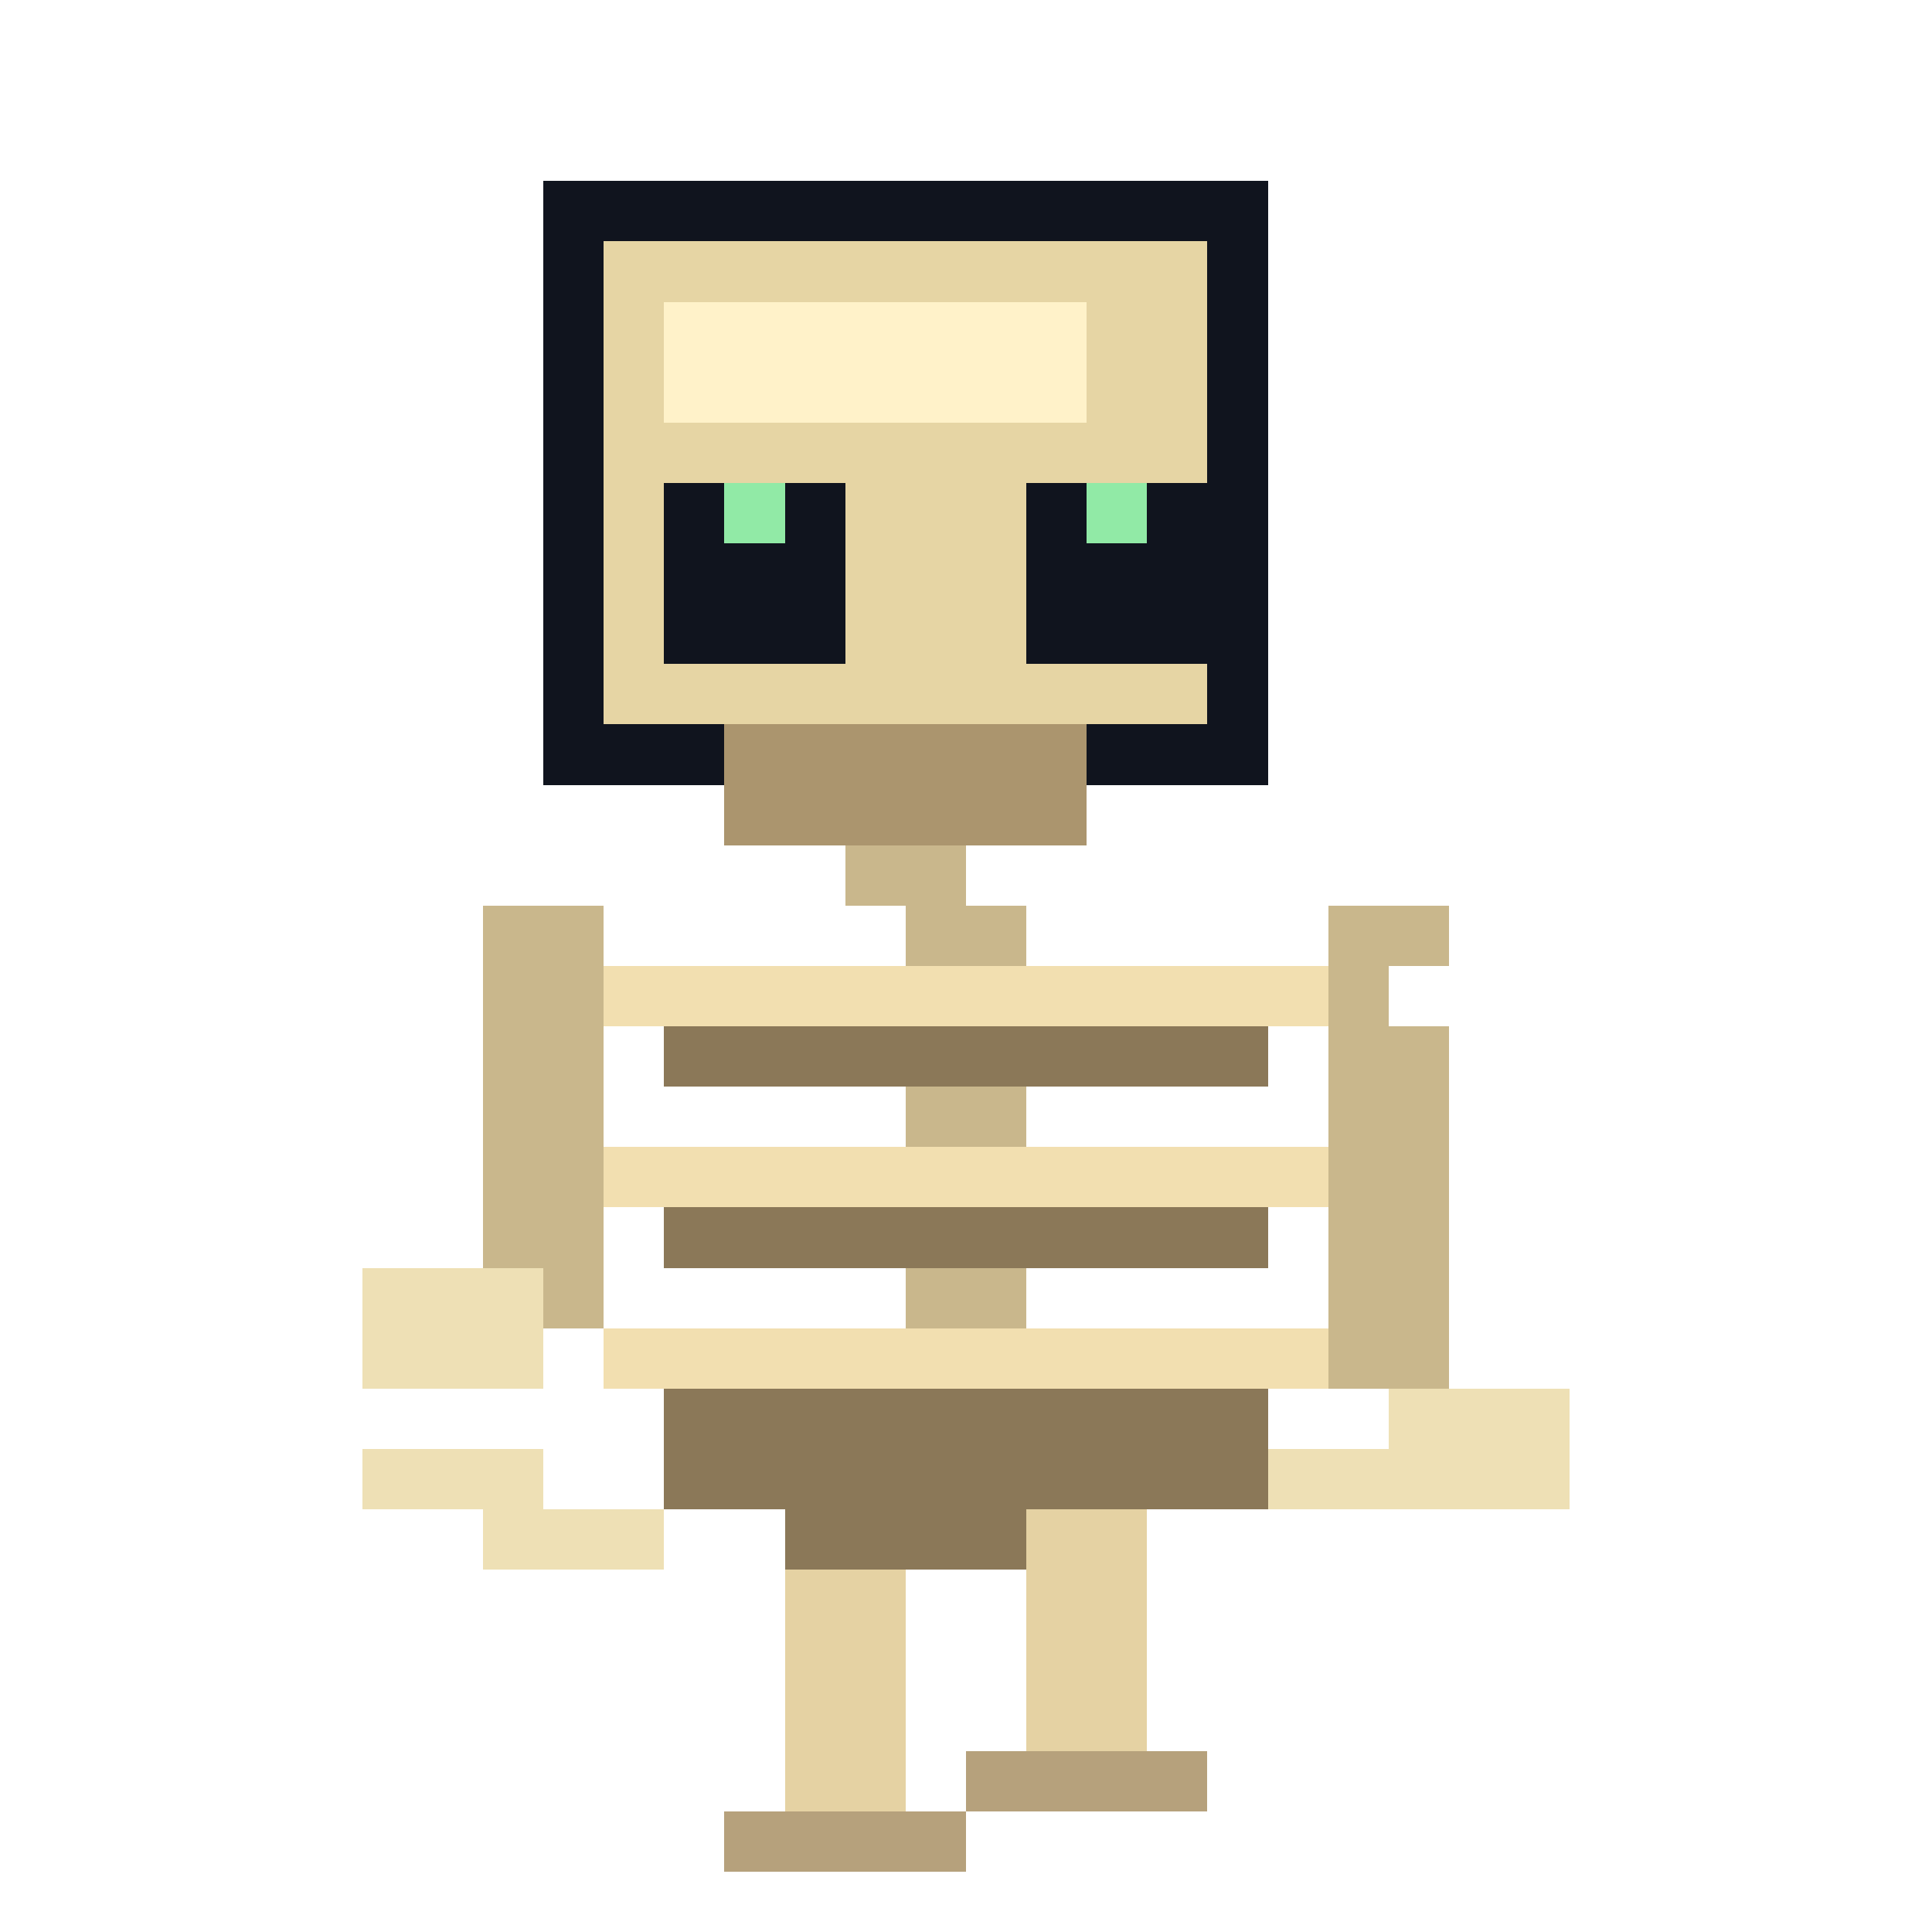
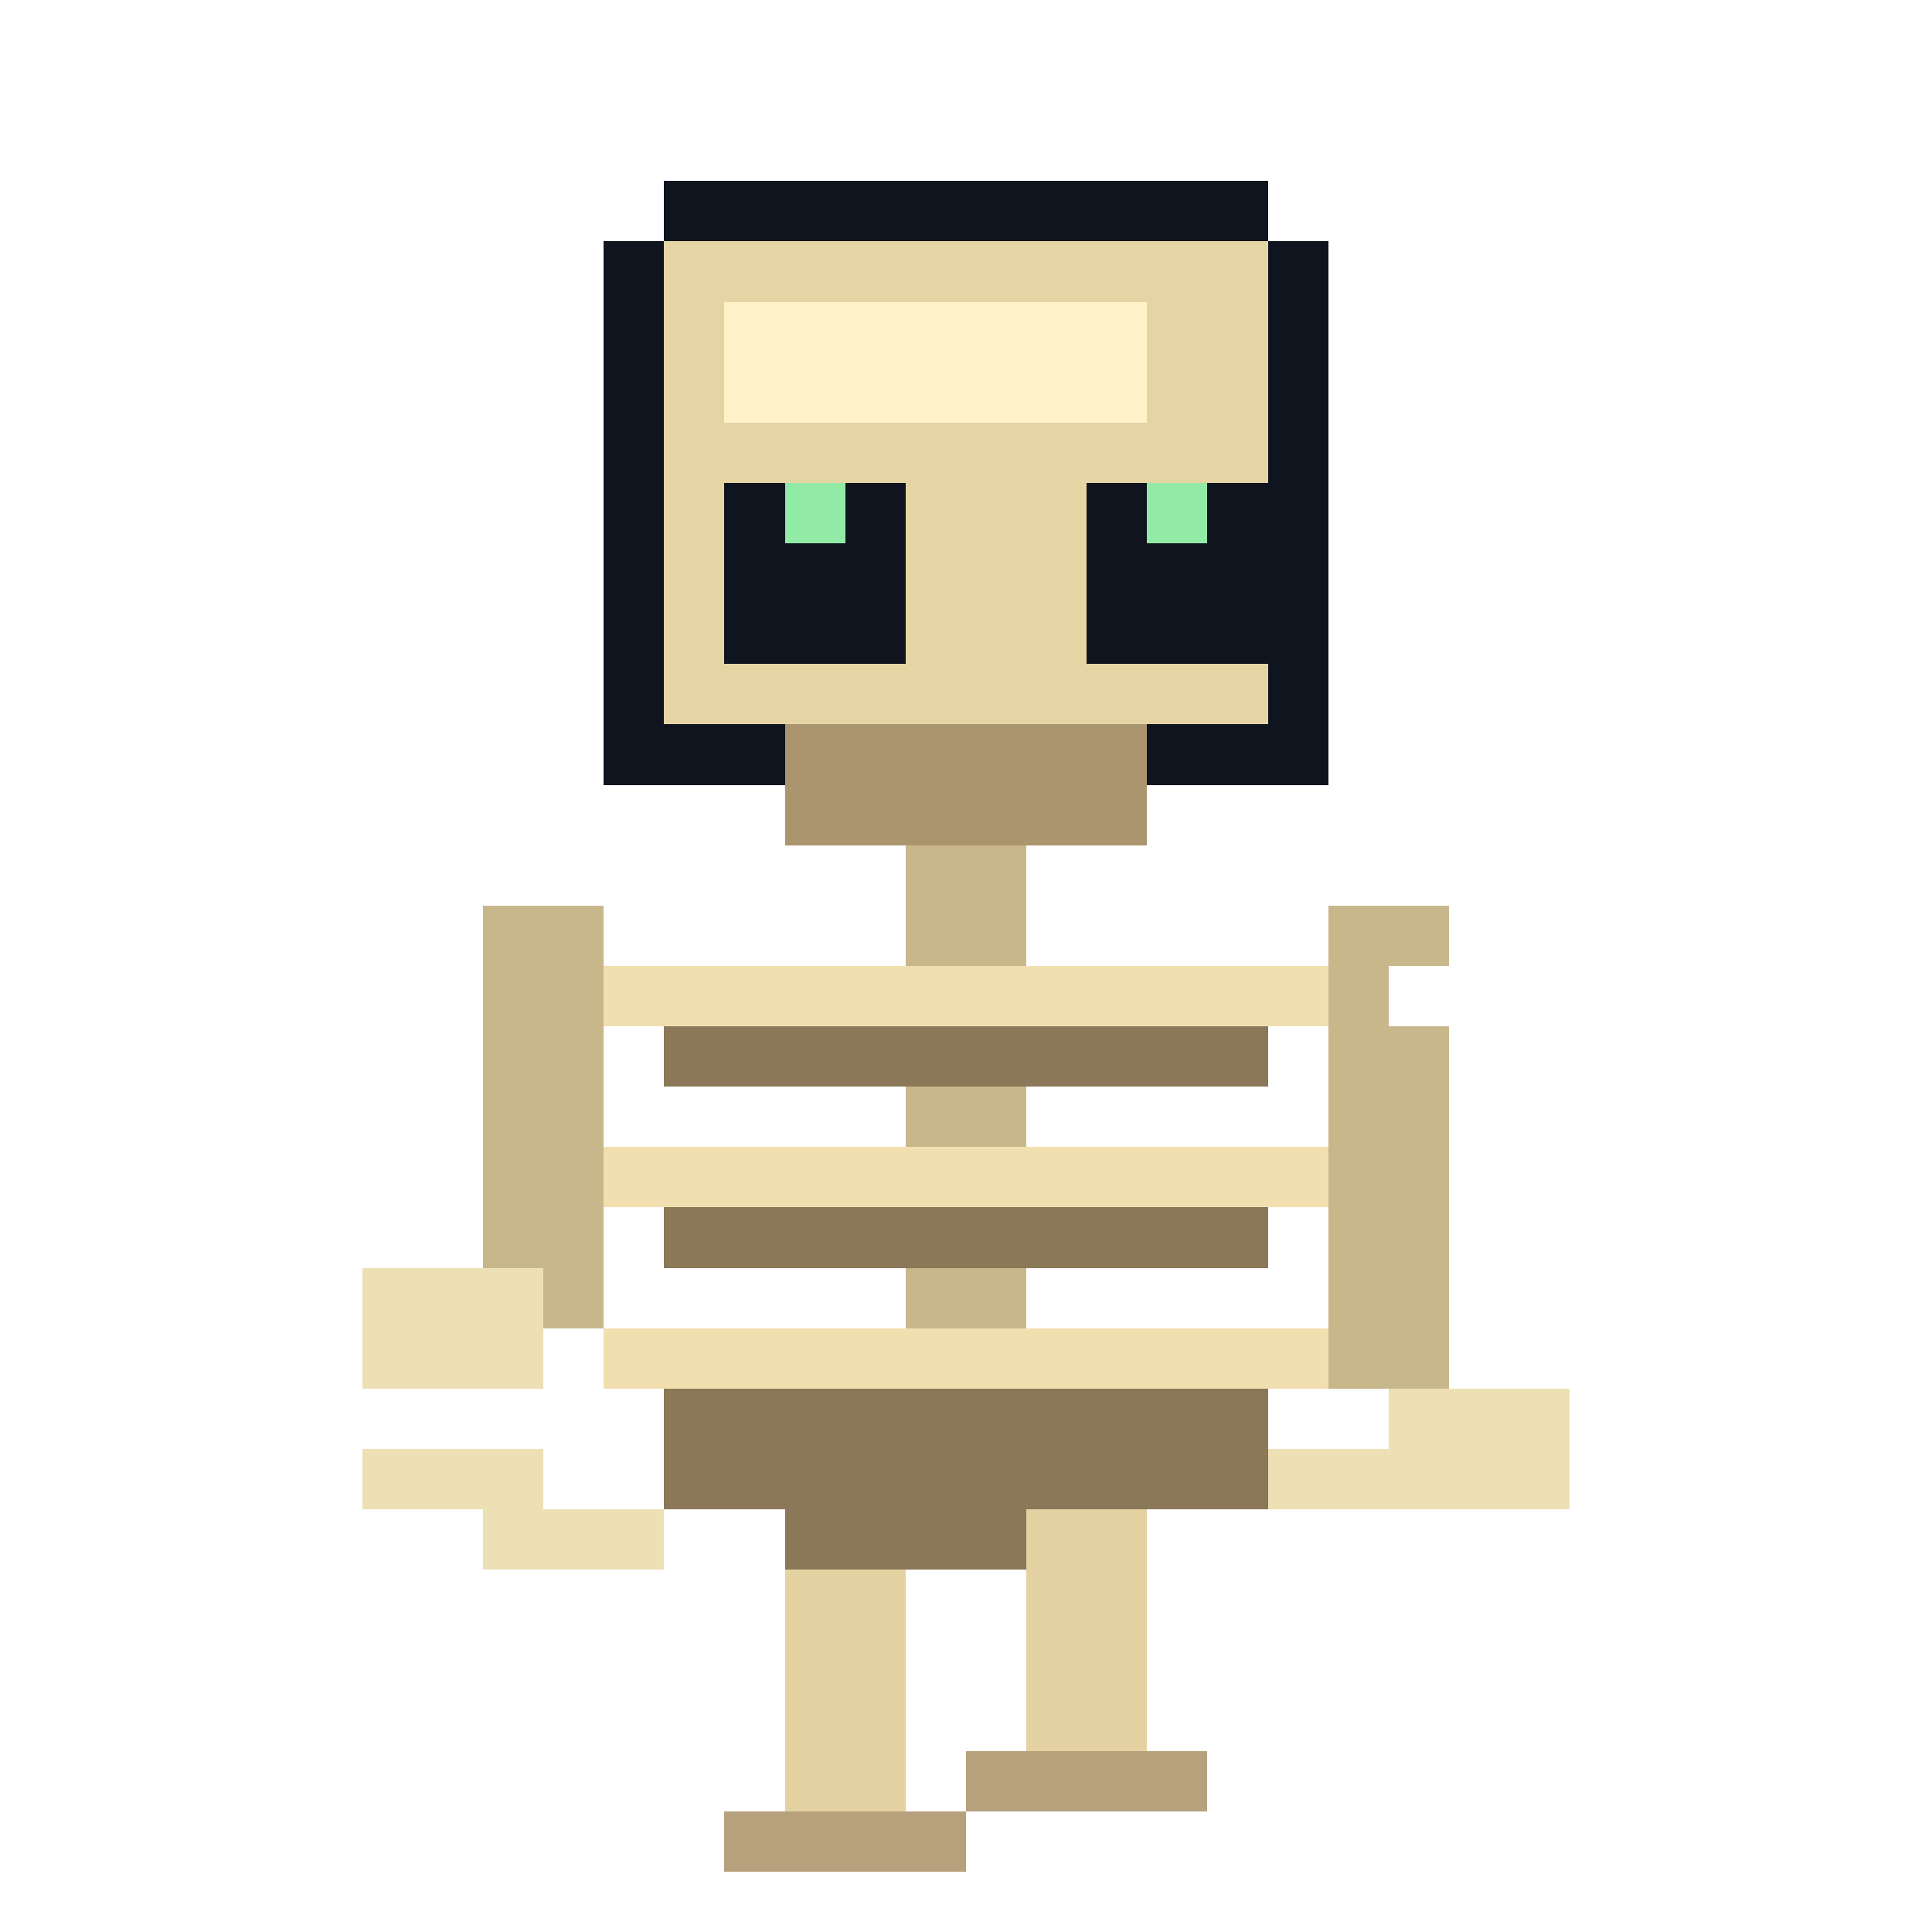
<svg xmlns="http://www.w3.org/2000/svg" width="32" height="32" viewBox="0 0 32 32" shape-rendering="crispEdges">
-   <rect x="9" y="3" width="12" height="1" fill="#10141e" />
-   <rect x="9" y="4" width="1" height="1" fill="#10141e" />
-   <rect x="10" y="4" width="10" height="1" fill="#e6d5a4" />
-   <rect x="20" y="4" width="1" height="1" fill="#10141e" />
-   <rect x="9" y="5" width="1" height="1" fill="#10141e" />
-   <rect x="10" y="5" width="1" height="1" fill="#e6d5a4" />
-   <rect x="11" y="5" width="7" height="1" fill="#fff2c9" />
-   <rect x="18" y="5" width="2" height="1" fill="#e6d5a4" />
-   <rect x="20" y="5" width="1" height="1" fill="#10141e" />
-   <rect x="9" y="6" width="1" height="1" fill="#10141e" />
-   <rect x="10" y="6" width="1" height="1" fill="#e6d5a4" />
-   <rect x="11" y="6" width="7" height="1" fill="#fff2c9" />
-   <rect x="18" y="6" width="2" height="1" fill="#e6d5a4" />
-   <rect x="20" y="6" width="1" height="1" fill="#10141e" />
-   <rect x="9" y="7" width="1" height="1" fill="#10141e" />
-   <rect x="10" y="7" width="10" height="1" fill="#e6d5a4" />
-   <rect x="20" y="7" width="1" height="1" fill="#10141e" />
-   <rect x="9" y="8" width="1" height="1" fill="#10141e" />
-   <rect x="10" y="8" width="1" height="1" fill="#e6d5a4" />
-   <rect x="11" y="8" width="1" height="1" fill="#10141e" />
-   <rect x="12" y="8" width="1" height="1" fill="#91eaa6" />
-   <rect x="13" y="8" width="1" height="1" fill="#10141e" />
-   <rect x="14" y="8" width="3" height="1" fill="#e6d5a4" />
-   <rect x="17" y="8" width="1" height="1" fill="#10141e" />
-   <rect x="18" y="8" width="1" height="1" fill="#91eaa6" />
-   <rect x="19" y="8" width="2" height="1" fill="#10141e" />
-   <rect x="9" y="9" width="1" height="1" fill="#10141e" />
-   <rect x="10" y="9" width="1" height="1" fill="#e6d5a4" />
-   <rect x="11" y="9" width="3" height="1" fill="#10141e" />
-   <rect x="14" y="9" width="3" height="1" fill="#e6d5a4" />
-   <rect x="17" y="9" width="4" height="1" fill="#10141e" />
-   <rect x="9" y="10" width="1" height="1" fill="#10141e" />
-   <rect x="10" y="10" width="1" height="1" fill="#e6d5a4" />
-   <rect x="11" y="10" width="3" height="1" fill="#10141e" />
-   <rect x="14" y="10" width="3" height="1" fill="#e6d5a4" />
-   <rect x="17" y="10" width="4" height="1" fill="#10141e" />
-   <rect x="9" y="11" width="1" height="1" fill="#10141e" />
-   <rect x="10" y="11" width="10" height="1" fill="#e6d5a4" />
-   <rect x="20" y="11" width="1" height="1" fill="#10141e" />
-   <rect x="9" y="12" width="3" height="1" fill="#10141e" />
-   <rect x="12" y="12" width="6" height="1" fill="#ab956e" />
-   <rect x="18" y="12" width="3" height="1" fill="#10141e" />
-   <rect x="12" y="13" width="6" height="1" fill="#ab956e" />
-   <rect x="14" y="14" width="2" height="1" fill="#c9b78c" />
+   <rect x="11" y="3" width="10" height="1" fill="#10141e" />
+   <rect x="10" y="4" width="1" height="1" fill="#10141e" />
+   <rect x="11" y="4" width="10" height="1" fill="#e6d5a4" />
+   <rect x="21" y="4" width="1" height="1" fill="#10141e" />
+   <rect x="10" y="5" width="1" height="1" fill="#10141e" />
+   <rect x="11" y="5" width="1" height="1" fill="#e6d5a4" />
+   <rect x="12" y="5" width="7" height="1" fill="#fff2c9" />
+   <rect x="19" y="5" width="2" height="1" fill="#e6d5a4" />
+   <rect x="21" y="5" width="1" height="1" fill="#10141e" />
+   <rect x="10" y="6" width="1" height="1" fill="#10141e" />
+   <rect x="11" y="6" width="1" height="1" fill="#e6d5a4" />
+   <rect x="12" y="6" width="7" height="1" fill="#fff2c9" />
+   <rect x="19" y="6" width="2" height="1" fill="#e6d5a4" />
+   <rect x="21" y="6" width="1" height="1" fill="#10141e" />
+   <rect x="10" y="7" width="1" height="1" fill="#10141e" />
+   <rect x="11" y="7" width="10" height="1" fill="#e6d5a4" />
+   <rect x="21" y="7" width="1" height="1" fill="#10141e" />
+   <rect x="10" y="8" width="1" height="1" fill="#10141e" />
+   <rect x="11" y="8" width="1" height="1" fill="#e6d5a4" />
+   <rect x="12" y="8" width="1" height="1" fill="#10141e" />
+   <rect x="13" y="8" width="1" height="1" fill="#91eaa6" />
+   <rect x="14" y="8" width="1" height="1" fill="#10141e" />
+   <rect x="15" y="8" width="3" height="1" fill="#e6d5a4" />
+   <rect x="18" y="8" width="1" height="1" fill="#10141e" />
+   <rect x="19" y="8" width="1" height="1" fill="#91eaa6" />
+   <rect x="20" y="8" width="2" height="1" fill="#10141e" />
+   <rect x="10" y="9" width="1" height="1" fill="#10141e" />
+   <rect x="11" y="9" width="1" height="1" fill="#e6d5a4" />
+   <rect x="12" y="9" width="3" height="1" fill="#10141e" />
+   <rect x="15" y="9" width="3" height="1" fill="#e6d5a4" />
+   <rect x="18" y="9" width="4" height="1" fill="#10141e" />
+   <rect x="10" y="10" width="1" height="1" fill="#10141e" />
+   <rect x="11" y="10" width="1" height="1" fill="#e6d5a4" />
+   <rect x="12" y="10" width="3" height="1" fill="#10141e" />
+   <rect x="15" y="10" width="3" height="1" fill="#e6d5a4" />
+   <rect x="18" y="10" width="4" height="1" fill="#10141e" />
+   <rect x="10" y="11" width="1" height="1" fill="#10141e" />
+   <rect x="11" y="11" width="10" height="1" fill="#e6d5a4" />
+   <rect x="21" y="11" width="1" height="1" fill="#10141e" />
+   <rect x="10" y="12" width="3" height="1" fill="#10141e" />
+   <rect x="13" y="12" width="6" height="1" fill="#ab956e" />
+   <rect x="19" y="12" width="3" height="1" fill="#10141e" />
+   <rect x="13" y="13" width="6" height="1" fill="#ab956e" />
+   <rect x="15" y="14" width="2" height="1" fill="#c9b78c" />
  <rect x="8" y="15" width="2" height="1" fill="#c9b78c" />
  <rect x="15" y="15" width="2" height="1" fill="#c9b78c" />
  <rect x="22" y="15" width="2" height="1" fill="#c9b78c" />
  <rect x="8" y="16" width="2" height="1" fill="#c9b78c" />
  <rect x="10" y="16" width="12" height="1" fill="#f2dfb0" />
  <rect x="22" y="16" width="1" height="1" fill="#c9b78c" />
  <rect x="8" y="17" width="2" height="1" fill="#c9b78c" />
  <rect x="11" y="17" width="10" height="1" fill="#8b7858" />
  <rect x="22" y="17" width="2" height="1" fill="#c9b78c" />
  <rect x="8" y="18" width="2" height="1" fill="#c9b78c" />
  <rect x="15" y="18" width="2" height="1" fill="#c9b78c" />
  <rect x="22" y="18" width="2" height="1" fill="#c9b78c" />
  <rect x="8" y="19" width="2" height="1" fill="#c9b78c" />
  <rect x="10" y="19" width="12" height="1" fill="#f2dfb0" />
  <rect x="22" y="19" width="2" height="1" fill="#c9b78c" />
  <rect x="8" y="20" width="2" height="1" fill="#c9b78c" />
  <rect x="11" y="20" width="10" height="1" fill="#8b7858" />
  <rect x="22" y="20" width="2" height="1" fill="#c9b78c" />
  <rect x="6" y="21" width="3" height="1" fill="#eee0b5" />
  <rect x="9" y="21" width="1" height="1" fill="#c9b78c" />
  <rect x="15" y="21" width="2" height="1" fill="#c9b78c" />
  <rect x="22" y="21" width="2" height="1" fill="#c9b78c" />
  <rect x="6" y="22" width="3" height="1" fill="#eee0b5" />
  <rect x="10" y="22" width="12" height="1" fill="#f2dfb0" />
  <rect x="22" y="22" width="2" height="1" fill="#c9b78c" />
  <rect x="11" y="23" width="10" height="1" fill="#8b7858" />
  <rect x="23" y="23" width="3" height="1" fill="#eee0b5" />
  <rect x="6" y="24" width="3" height="1" fill="#eee0b5" />
  <rect x="11" y="24" width="10" height="1" fill="#8b7858" />
  <rect x="21" y="24" width="5" height="1" fill="#eee0b5" />
  <rect x="8" y="25" width="3" height="1" fill="#eee0b5" />
  <rect x="13" y="25" width="4" height="1" fill="#8b7858" />
  <rect x="17" y="25" width="2" height="1" fill="#e5d2a3" />
  <rect x="13" y="26" width="2" height="1" fill="#e5d2a3" />
  <rect x="17" y="26" width="2" height="1" fill="#e5d2a3" />
  <rect x="13" y="27" width="2" height="1" fill="#e5d2a3" />
  <rect x="17" y="27" width="2" height="1" fill="#e5d2a3" />
  <rect x="13" y="28" width="2" height="1" fill="#e5d2a3" />
  <rect x="17" y="28" width="2" height="1" fill="#e5d2a3" />
  <rect x="13" y="29" width="2" height="1" fill="#e5d2a3" />
  <rect x="16" y="29" width="4" height="1" fill="#b6a17c" />
  <rect x="12" y="30" width="4" height="1" fill="#b6a17c" />
</svg>
